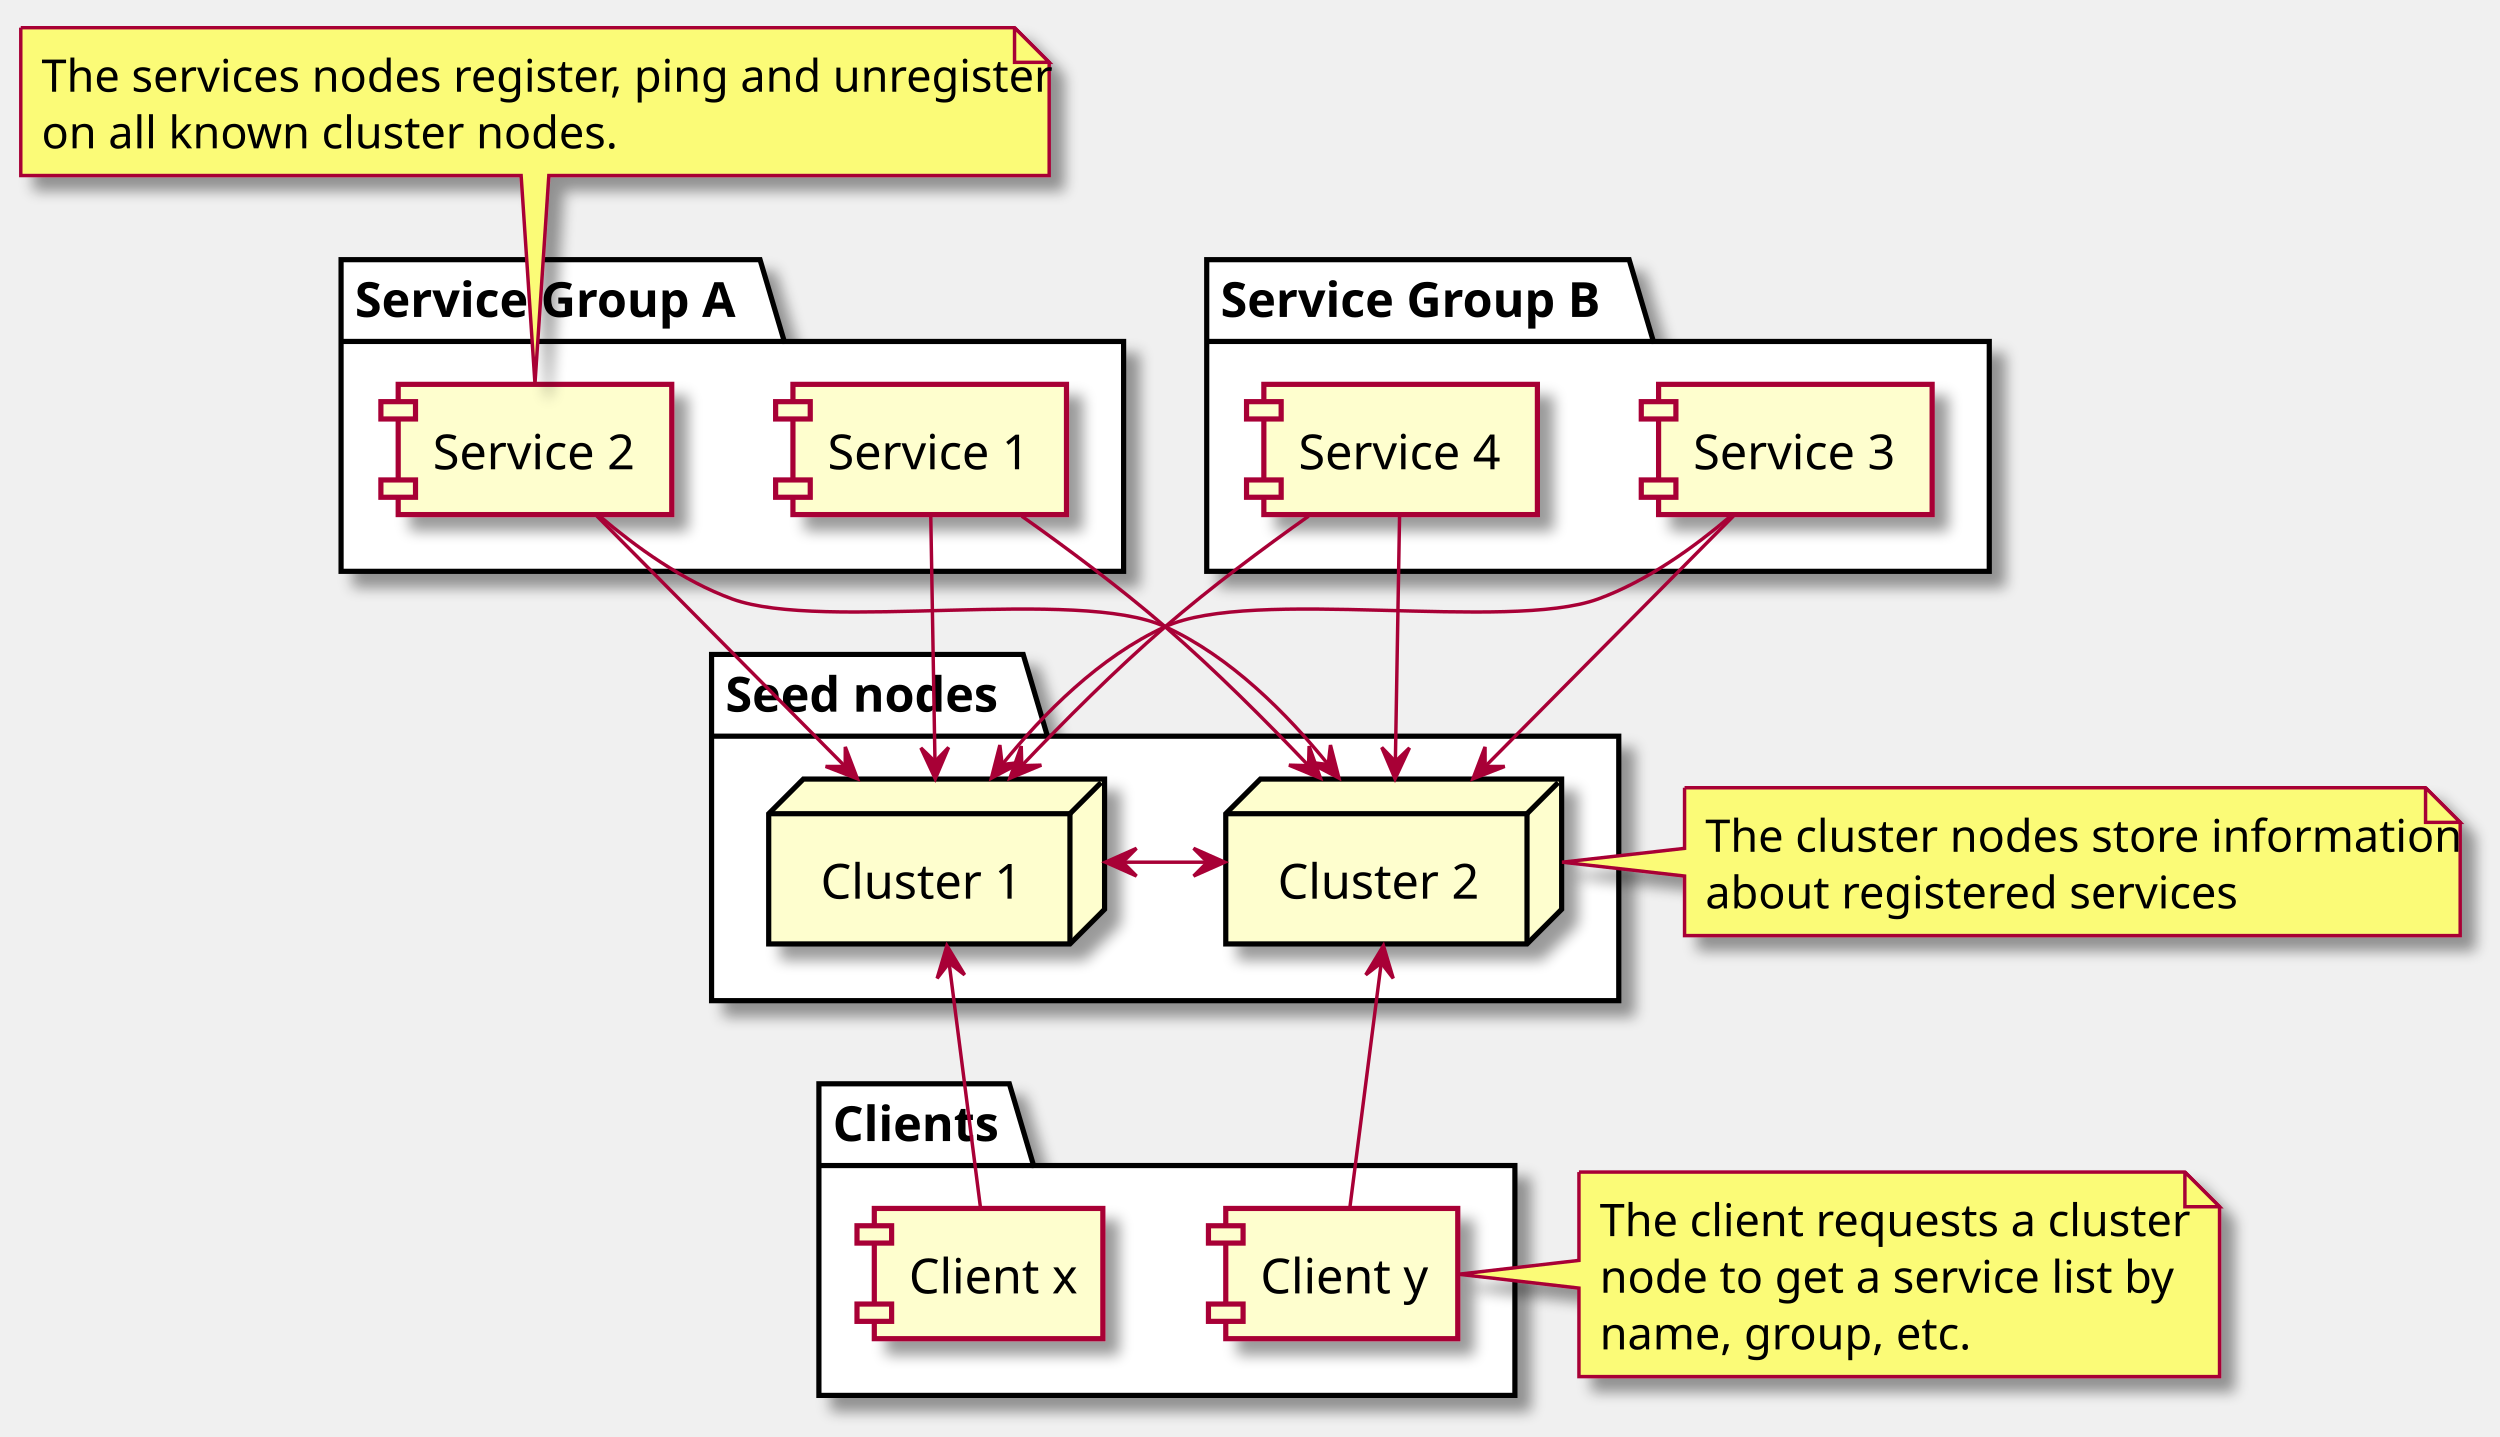
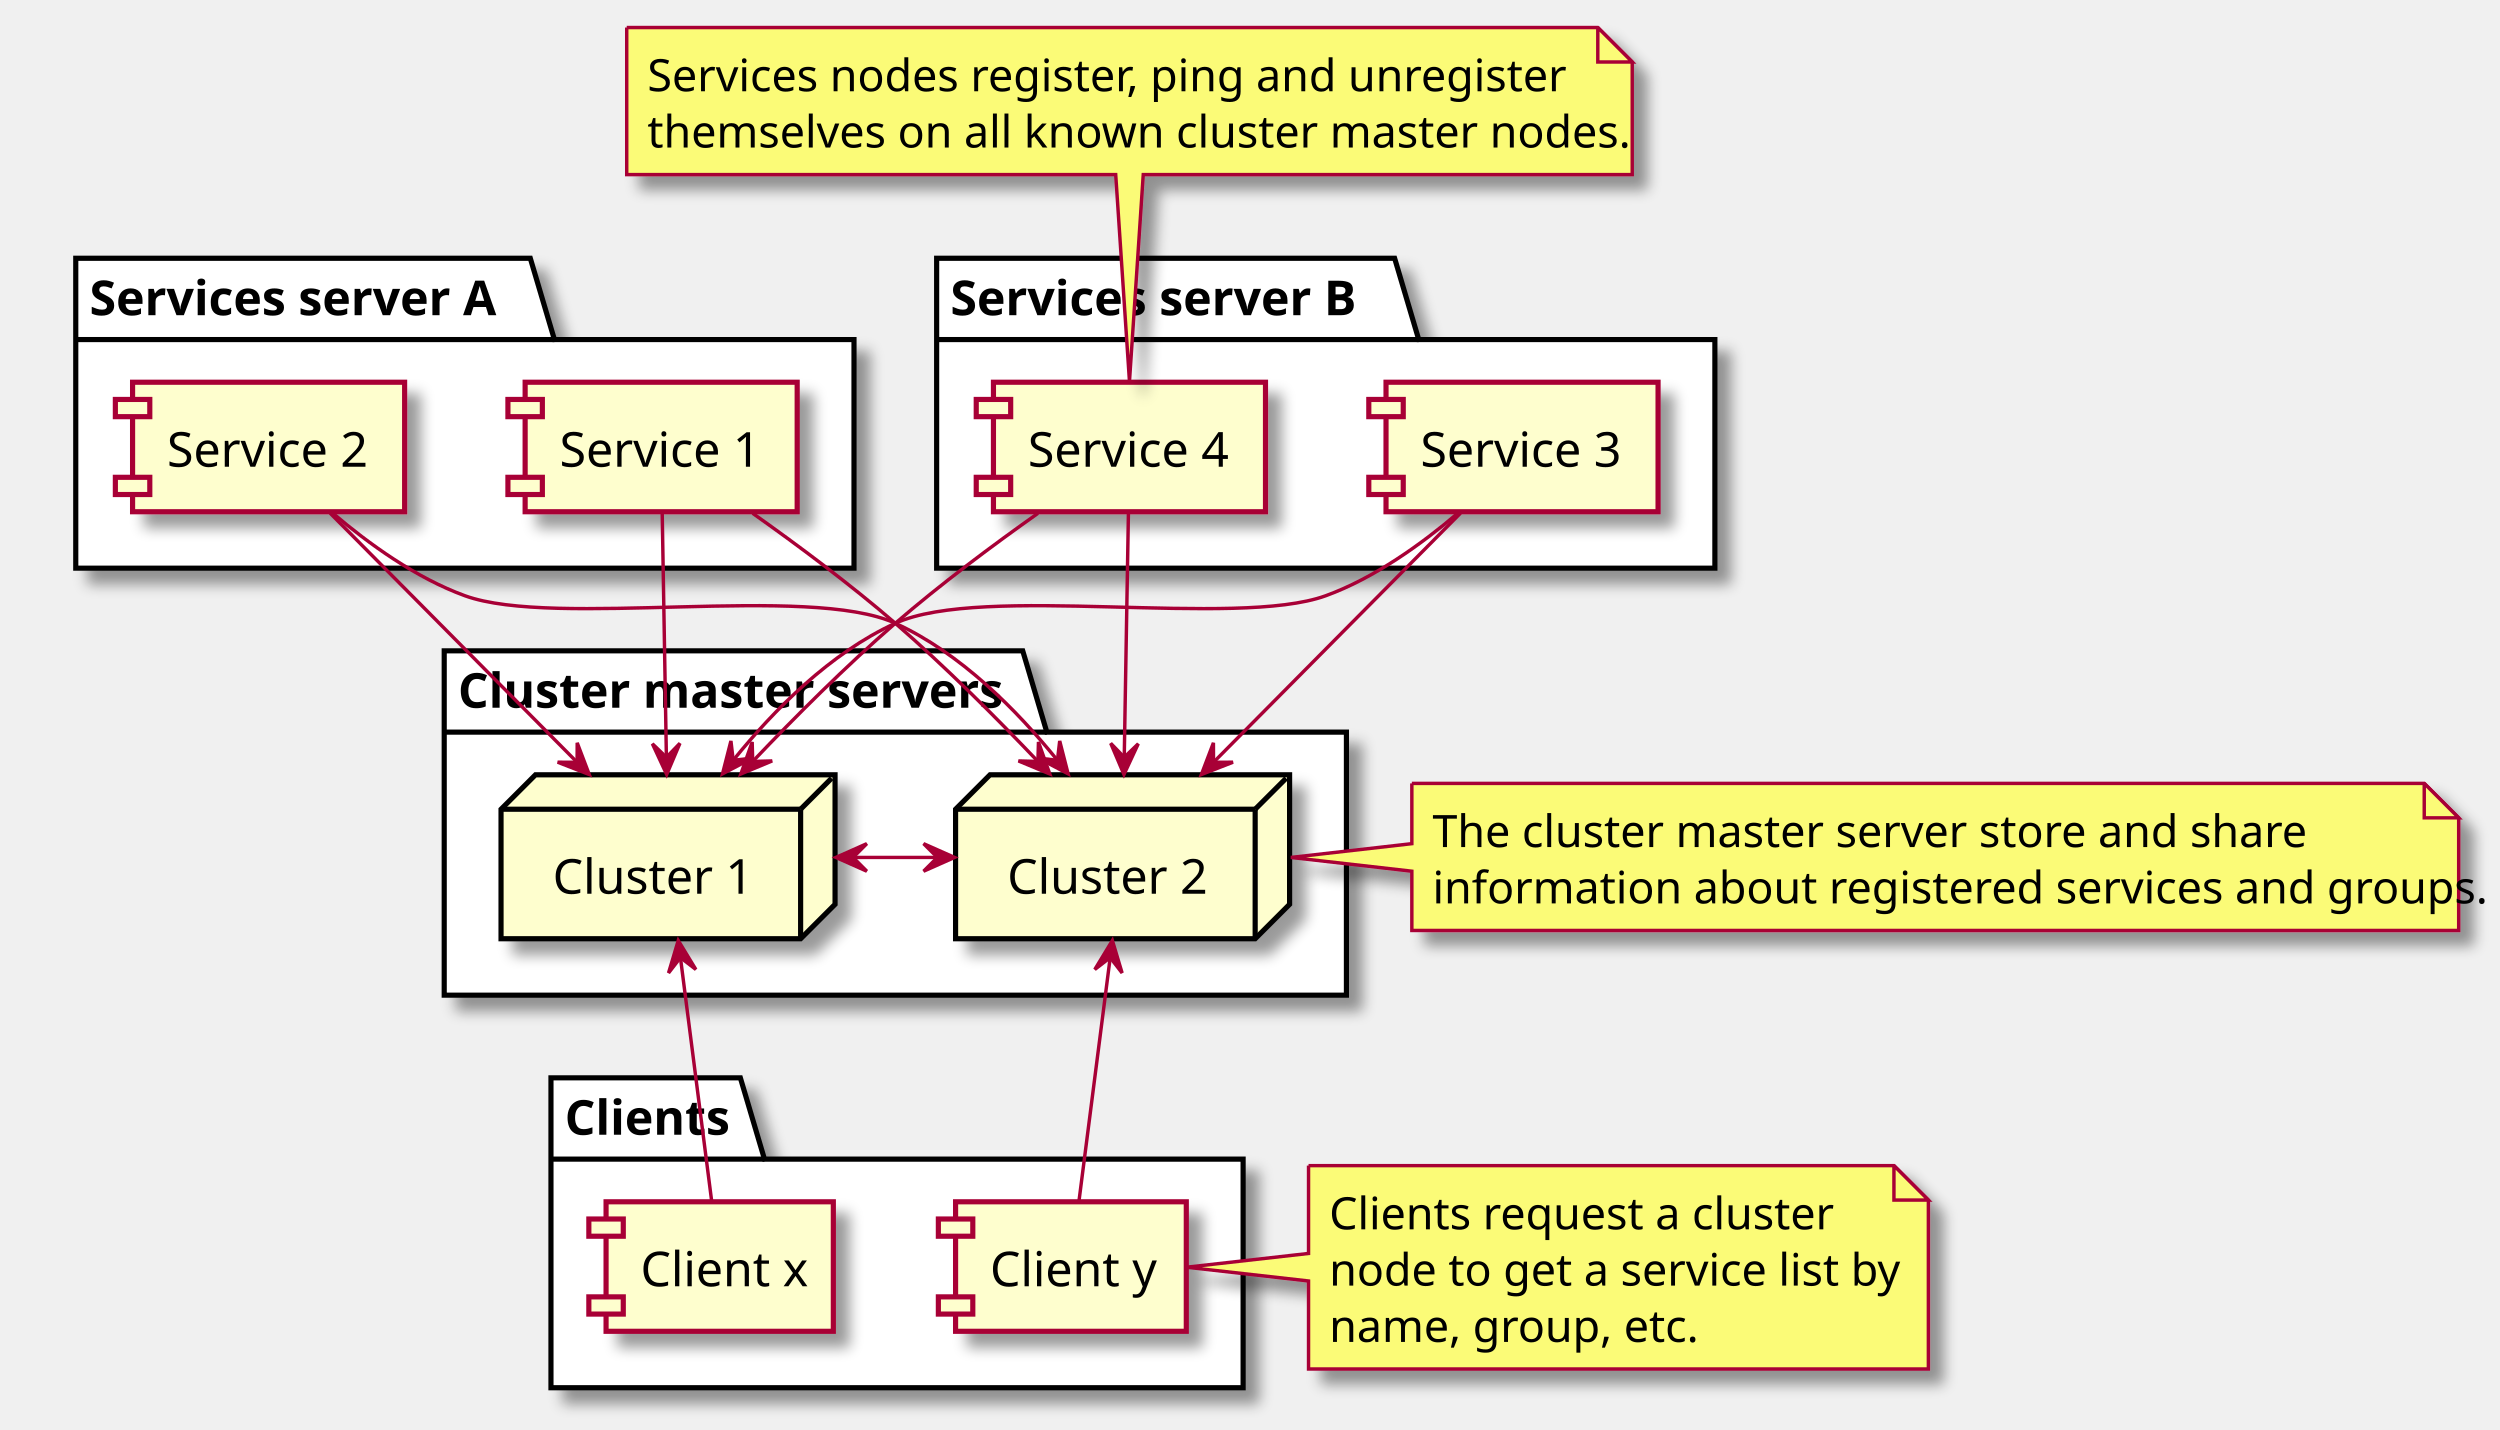
- <svg xmlns="http://www.w3.org/2000/svg" contentScriptType="application/ecmascript" contentStyleType="text/css" height="415px" preserveAspectRatio="none" style="width:722px;height:415px;" version="1.1" viewBox="0 0 722 415" width="722px" zoomAndPan="magnify">
+ <svg xmlns="http://www.w3.org/2000/svg" contentScriptType="application/ecmascript" contentStyleType="text/css" height="415px" preserveAspectRatio="none" style="width:726px;height:415px;" version="1.1" viewBox="0 0 726 415" width="726px" zoomAndPan="magnify">
  <defs>
-     <filter height="300%" id="f12n1agigw9fn" width="300%" x="-1" y="-1">
+     <filter height="300%" id="f1hv5nap3dmcs" width="300%" x="-1" y="-1">
      <feGaussianBlur result="blurOut" stdDeviation="2.0" />
      <feColorMatrix in="blurOut" result="blurOut2" type="matrix" values="0 0 0 0 0 0 0 0 0 0 0 0 0 0 0 0 0 0 .4 0" />
      <feOffset dx="4.0" dy="4.0" in="blurOut2" result="blurOut3" />
      <feBlend in="SourceGraphic" in2="blurOut3" mode="normal" />
    </filter>
  </defs>
  <g>
-     <polygon fill="#FFFFFF" filter="url(#f12n1agigw9fn)" points="205.5,189,295.5,189,302.5,212.609,467.5,212.609,467.5,289,205.5,289,205.5,189" style="stroke: #000000; stroke-width: 1.5;" />
-     <line style="stroke: #000000; stroke-width: 1.5;" x1="205.5" x2="302.5" y1="212.609" y2="212.609" />
-     <text fill="#000000" font-family="sans-serif" font-size="14" font-weight="bold" lengthAdjust="spacingAndGlyphs" textLength="84" x="209.5" y="205.533">Seed nodes</text>
-     <polygon fill="#FFFFFF" filter="url(#f12n1agigw9fn)" points="98.5,75,219.5,75,226.5,98.609,324.5,98.609,324.5,165,98.5,165,98.5,75" style="stroke: #000000; stroke-width: 1.5;" />
-     <line style="stroke: #000000; stroke-width: 1.5;" x1="98.5" x2="226.5" y1="98.609" y2="98.609" />
-     <text fill="#000000" font-family="sans-serif" font-size="14" font-weight="bold" lengthAdjust="spacingAndGlyphs" textLength="115" x="102.5" y="91.533">Service Group A</text>
-     <polygon fill="#FFFFFF" filter="url(#f12n1agigw9fn)" points="348.5,75,470.5,75,477.5,98.609,574.5,98.609,574.5,165,348.5,165,348.5,75" style="stroke: #000000; stroke-width: 1.5;" />
-     <line style="stroke: #000000; stroke-width: 1.5;" x1="348.5" x2="477.5" y1="98.609" y2="98.609" />
-     <text fill="#000000" font-family="sans-serif" font-size="14" font-weight="bold" lengthAdjust="spacingAndGlyphs" textLength="116" x="352.5" y="91.533">Service Group B</text>
-     <polygon fill="#FFFFFF" filter="url(#f12n1agigw9fn)" points="236.5,313,291.5,313,298.5,336.609,437.5,336.609,437.5,403,236.5,403,236.5,313" style="stroke: #000000; stroke-width: 1.5;" />
-     <line style="stroke: #000000; stroke-width: 1.5;" x1="236.5" x2="298.5" y1="336.609" y2="336.609" />
-     <text fill="#000000" font-family="sans-serif" font-size="14" font-weight="bold" lengthAdjust="spacingAndGlyphs" textLength="49" x="240.5" y="329.533">Clients</text>
-     <polygon fill="#FEFECE" filter="url(#f12n1agigw9fn)" points="222,235,232,225,319,225,319,262.609,309,272.609,222,272.609,222,235" style="stroke: #000000; stroke-width: 1.5;" />
-     <line style="stroke: #000000; stroke-width: 1.5;" x1="309" x2="318" y1="235" y2="226" />
-     <line style="stroke: #000000; stroke-width: 1.5;" x1="222" x2="309" y1="235" y2="235" />
-     <line style="stroke: #000000; stroke-width: 1.5;" x1="309" x2="309" y1="235" y2="272.609" />
-     <text fill="#000000" font-family="sans-serif" font-size="14" lengthAdjust="spacingAndGlyphs" textLength="57" x="237" y="259.533">Cluster 1</text>
-     <polygon fill="#FEFECE" filter="url(#f12n1agigw9fn)" points="354,235,364,225,451,225,451,262.609,441,272.609,354,272.609,354,235" style="stroke: #000000; stroke-width: 1.5;" />
-     <line style="stroke: #000000; stroke-width: 1.5;" x1="441" x2="450" y1="235" y2="226" />
-     <line style="stroke: #000000; stroke-width: 1.5;" x1="354" x2="441" y1="235" y2="235" />
-     <line style="stroke: #000000; stroke-width: 1.5;" x1="441" x2="441" y1="235" y2="272.609" />
-     <text fill="#000000" font-family="sans-serif" font-size="14" lengthAdjust="spacingAndGlyphs" textLength="57" x="369" y="259.533">Cluster 2</text>
-     <rect fill="#FEFECE" filter="url(#f12n1agigw9fn)" height="37.609" style="stroke: #A80036; stroke-width: 1.5;" width="79" x="229" y="111" />
-     <rect fill="#FEFECE" height="5" style="stroke: #A80036; stroke-width: 1.5;" width="10" x="224" y="116" />
-     <rect fill="#FEFECE" height="5" style="stroke: #A80036; stroke-width: 1.5;" width="10" x="224" y="138.609" />
-     <text fill="#000000" font-family="sans-serif" font-size="14" lengthAdjust="spacingAndGlyphs" textLength="59" x="239" y="135.533">Service 1</text>
-     <rect fill="#FEFECE" filter="url(#f12n1agigw9fn)" height="37.609" style="stroke: #A80036; stroke-width: 1.5;" width="79" x="115" y="111" />
-     <rect fill="#FEFECE" height="5" style="stroke: #A80036; stroke-width: 1.5;" width="10" x="110" y="116" />
-     <rect fill="#FEFECE" height="5" style="stroke: #A80036; stroke-width: 1.5;" width="10" x="110" y="138.609" />
-     <text fill="#000000" font-family="sans-serif" font-size="14" lengthAdjust="spacingAndGlyphs" textLength="59" x="125" y="135.533">Service 2</text>
-     <rect fill="#FEFECE" filter="url(#f12n1agigw9fn)" height="37.609" style="stroke: #A80036; stroke-width: 1.5;" width="79" x="479" y="111" />
-     <rect fill="#FEFECE" height="5" style="stroke: #A80036; stroke-width: 1.5;" width="10" x="474" y="116" />
-     <rect fill="#FEFECE" height="5" style="stroke: #A80036; stroke-width: 1.5;" width="10" x="474" y="138.609" />
-     <text fill="#000000" font-family="sans-serif" font-size="14" lengthAdjust="spacingAndGlyphs" textLength="59" x="489" y="135.533">Service 3</text>
-     <rect fill="#FEFECE" filter="url(#f12n1agigw9fn)" height="37.609" style="stroke: #A80036; stroke-width: 1.5;" width="79" x="365" y="111" />
-     <rect fill="#FEFECE" height="5" style="stroke: #A80036; stroke-width: 1.5;" width="10" x="360" y="116" />
-     <rect fill="#FEFECE" height="5" style="stroke: #A80036; stroke-width: 1.5;" width="10" x="360" y="138.609" />
-     <text fill="#000000" font-family="sans-serif" font-size="14" lengthAdjust="spacingAndGlyphs" textLength="59" x="375" y="135.533">Service 4</text>
-     <rect fill="#FEFECE" filter="url(#f12n1agigw9fn)" height="37.609" style="stroke: #A80036; stroke-width: 1.5;" width="66" x="252.5" y="349" />
-     <rect fill="#FEFECE" height="5" style="stroke: #A80036; stroke-width: 1.5;" width="10" x="247.5" y="354" />
-     <rect fill="#FEFECE" height="5" style="stroke: #A80036; stroke-width: 1.5;" width="10" x="247.5" y="376.609" />
-     <text fill="#000000" font-family="sans-serif" font-size="14" lengthAdjust="spacingAndGlyphs" textLength="46" x="262.5" y="373.533">Client x</text>
-     <rect fill="#FEFECE" filter="url(#f12n1agigw9fn)" height="37.609" style="stroke: #A80036; stroke-width: 1.5;" width="67" x="354" y="349" />
-     <rect fill="#FEFECE" height="5" style="stroke: #A80036; stroke-width: 1.5;" width="10" x="349" y="354" />
-     <rect fill="#FEFECE" height="5" style="stroke: #A80036; stroke-width: 1.5;" width="10" x="349" y="376.609" />
-     <text fill="#000000" font-family="sans-serif" font-size="14" lengthAdjust="spacingAndGlyphs" textLength="47" x="364" y="373.533">Client y</text>
-     <path d="M6,8 L6,50.703 A0,0 0 0 0 6,50.703 L150.5,50.703 L154.5,110.79 L158.5,50.703 L303,50.703 A0,0 0 0 0 303,50.703 L303,18 L293,8 L6,8 A0,0 0 0 0 6,8 " fill="#FBFB77" filter="url(#f12n1agigw9fn)" style="stroke: #A80036; stroke-width: 1.0;" />
-     <path d="M293,8 L293,18 L303,18 L293,8 " fill="#FBFB77" style="stroke: #A80036; stroke-width: 1.0;" />
-     <text fill="#000000" font-family="sans-serif" font-size="13" lengthAdjust="spacingAndGlyphs" textLength="276" x="12" y="26.495">The services nodes register, ping and unregister</text>
-     <text fill="#000000" font-family="sans-serif" font-size="13" lengthAdjust="spacingAndGlyphs" textLength="158" x="12" y="42.847">on all known cluster nodes.</text>
-     <path d="M456,338.5 L456,364 L421.146,368 L456,372 L456,397.555 A0,0 0 0 0 456,397.555 L641,397.555 A0,0 0 0 0 641,397.555 L641,348.5 L631,338.5 L456,338.5 A0,0 0 0 0 456,338.5 " fill="#FBFB77" filter="url(#f12n1agigw9fn)" style="stroke: #A80036; stroke-width: 1.0;" />
-     <path d="M631,338.5 L631,348.5 L641,348.5 L631,338.5 " fill="#FBFB77" style="stroke: #A80036; stroke-width: 1.0;" />
-     <text fill="#000000" font-family="sans-serif" font-size="13" lengthAdjust="spacingAndGlyphs" textLength="164" x="462" y="356.995">The client requests a cluster</text>
-     <text fill="#000000" font-family="sans-serif" font-size="13" lengthAdjust="spacingAndGlyphs" textLength="159" x="462" y="373.347">node to get a service list by</text>
-     <text fill="#000000" font-family="sans-serif" font-size="13" lengthAdjust="spacingAndGlyphs" textLength="102" x="462" y="389.698">name, group, etc.</text>
-     <path d="M486.5,227.5 L486.5,245 L451.117,249 L486.5,253 L486.5,270.203 A0,0 0 0 0 486.5,270.203 L710.5,270.203 A0,0 0 0 0 710.5,270.203 L710.5,237.5 L700.5,227.5 L486.5,227.5 A0,0 0 0 0 486.5,227.5 " fill="#FBFB77" filter="url(#f12n1agigw9fn)" style="stroke: #A80036; stroke-width: 1.0;" />
-     <path d="M700.5,227.5 L700.5,237.5 L710.5,237.5 L700.5,227.5 " fill="#FBFB77" style="stroke: #A80036; stroke-width: 1.0;" />
-     <text fill="#000000" font-family="sans-serif" font-size="13" lengthAdjust="spacingAndGlyphs" textLength="203" x="492.5" y="245.995">The cluster nodes store information</text>
-     <text fill="#000000" font-family="sans-serif" font-size="13" lengthAdjust="spacingAndGlyphs" textLength="144" x="492.5" y="262.347">about registered services</text>
-     <path d="M324.345,249 C332.45,249 340.555,249 348.66,249 " fill="none" id="Cluster 1-Cluster 2" style="stroke: #A80036; stroke-width: 1.0;" />
-     <polygon fill="#A80036" points="353.707,249,344.707,245,348.707,249,344.707,253,353.707,249" style="stroke: #A80036; stroke-width: 1.0;" />
-     <polygon fill="#A80036" points="319.227,249,328.227,253,324.227,249,328.227,245,319.227,249" style="stroke: #A80036; stroke-width: 1.0;" />
-     <path d="M268.808,149.025 C269.131,167.896 269.642,197.789 270.018,219.789 " fill="none" id="Service 1-Cluster 1" style="stroke: #A80036; stroke-width: 1.0;" />
-     <polygon fill="#A80036" points="270.105,224.918,273.95,215.851,270.019,219.919,265.951,215.988,270.105,224.918" style="stroke: #A80036; stroke-width: 1.0;" />
-     <path d="M295.079,149.059 C307.957,158.176 323.426,169.684 336.5,181 C350.821,193.396 365.714,208.314 377.722,220.924 " fill="none" id="Service 1-Cluster 2" style="stroke: #A80036; stroke-width: 1.0;" />
-     <polygon fill="#A80036" points="381.352,224.758,378.068,215.473,377.914,221.127,372.259,220.973,381.352,224.758" style="stroke: #A80036; stroke-width: 1.0;" />
-     <path d="M172.371,149.025 C191.475,168.294 221.973,199.055 243.9,221.171 " fill="none" id="Service 2-Cluster 1" style="stroke: #A80036; stroke-width: 1.0;" />
-     <polygon fill="#A80036" points="247.616,224.918,244.119,215.711,244.095,221.368,238.439,221.344,247.616,224.918" style="stroke: #A80036; stroke-width: 1.0;" />
-     <path d="M173.166,149.038 C183.581,157.925 197.295,167.823 211.5,173 C237.652,182.531 311.181,169.437 336.5,181 C355.37,189.618 371.767,206.185 383.497,220.688 " fill="none" id="Service 2-Cluster 2" style="stroke: #A80036; stroke-width: 1.0;" />
-     <polygon fill="#A80036" points="386.68,224.716,384.238,215.175,383.58,220.793,377.962,220.135,386.68,224.716" style="stroke: #A80036; stroke-width: 1.0;" />
-     <path d="M499.834,149.038 C489.419,157.925 475.705,167.823 461.5,173 C435.348,182.531 361.819,169.437 336.5,181 C317.63,189.618 301.233,206.185 289.503,220.688 " fill="none" id="Service 3-Cluster 1" style="stroke: #A80036; stroke-width: 1.0;" />
-     <polygon fill="#A80036" points="286.32,224.716,295.038,220.135,289.42,220.793,288.762,215.175,286.32,224.716" style="stroke: #A80036; stroke-width: 1.0;" />
-     <path d="M500.629,149.025 C481.525,168.294 451.027,199.055 429.1,221.171 " fill="none" id="Service 3-Cluster 2" style="stroke: #A80036; stroke-width: 1.0;" />
-     <polygon fill="#A80036" points="425.384,224.918,434.561,221.344,428.904,221.368,428.88,215.711,425.384,224.918" style="stroke: #A80036; stroke-width: 1.0;" />
-     <path d="M377.921,149.059 C365.043,158.176 349.574,169.684 336.5,181 C322.179,193.396 307.286,208.314 295.278,220.924 " fill="none" id="Service 4-Cluster 1" style="stroke: #A80036; stroke-width: 1.0;" />
-     <polygon fill="#A80036" points="291.648,224.758,300.741,220.973,295.086,221.127,294.932,215.473,291.648,224.758" style="stroke: #A80036; stroke-width: 1.0;" />
-     <path d="M404.192,149.025 C403.869,167.896 403.358,197.789 402.982,219.789 " fill="none" id="Service 4-Cluster 2" style="stroke: #A80036; stroke-width: 1.0;" />
-     <polygon fill="#A80036" points="402.895,224.918,407.049,215.988,402.981,219.919,399.05,215.851,402.895,224.918" style="stroke: #A80036; stroke-width: 1.0;" />
-     <path d="M274.12,278.239 C276.938,300.213 280.762,330.047 283.181,348.913 " fill="none" id="Cluster 1-Client x" style="stroke: #A80036; stroke-width: 1.0;" />
-     <polygon fill="#A80036" points="273.464,273.115,270.641,282.551,274.1,278.074,278.576,281.533,273.464,273.115" style="stroke: #A80036; stroke-width: 1.0;" />
-     <path d="M389.819,348.913 C392.238,330.047 396.062,300.213 398.88,278.239 " fill="none" id="Client y-Cluster 2" style="stroke: #A80036; stroke-width: 1.0;" />
-     <polygon fill="#A80036" points="399.536,273.115,394.424,281.533,398.9,278.074,402.359,282.551,399.536,273.115" style="stroke: #A80036; stroke-width: 1.0;" />
+     <polygon fill="#FFFFFF" filter="url(#f1hv5nap3dmcs)" points="129,189,297,189,304,212.609,391,212.609,391,289,129,289,129,189" style="stroke: #000000; stroke-width: 1.5;" />
+     <line style="stroke: #000000; stroke-width: 1.5;" x1="129" x2="304" y1="212.609" y2="212.609" />
+     <text fill="#000000" font-family="sans-serif" font-size="14" font-weight="bold" lengthAdjust="spacingAndGlyphs" textLength="162" x="133" y="205.533">Cluster master servers</text>
+     <polygon fill="#FFFFFF" filter="url(#f1hv5nap3dmcs)" points="22,75,154,75,161,98.609,248,98.609,248,165,22,165,22,75" style="stroke: #000000; stroke-width: 1.5;" />
+     <line style="stroke: #000000; stroke-width: 1.5;" x1="22" x2="161" y1="98.609" y2="98.609" />
+     <text fill="#000000" font-family="sans-serif" font-size="14" font-weight="bold" lengthAdjust="spacingAndGlyphs" textLength="126" x="26" y="91.533">Services server A</text>
+     <polygon fill="#FFFFFF" filter="url(#f1hv5nap3dmcs)" points="272,75,405,75,412,98.609,498,98.609,498,165,272,165,272,75" style="stroke: #000000; stroke-width: 1.5;" />
+     <line style="stroke: #000000; stroke-width: 1.5;" x1="272" x2="412" y1="98.609" y2="98.609" />
+     <text fill="#000000" font-family="sans-serif" font-size="14" font-weight="bold" lengthAdjust="spacingAndGlyphs" textLength="127" x="276" y="91.533">Services server B</text>
+     <polygon fill="#FFFFFF" filter="url(#f1hv5nap3dmcs)" points="160,313,215,313,222,336.609,361,336.609,361,403,160,403,160,313" style="stroke: #000000; stroke-width: 1.5;" />
+     <line style="stroke: #000000; stroke-width: 1.5;" x1="160" x2="222" y1="336.609" y2="336.609" />
+     <text fill="#000000" font-family="sans-serif" font-size="14" font-weight="bold" lengthAdjust="spacingAndGlyphs" textLength="49" x="164" y="329.533">Clients</text>
+     <polygon fill="#FEFECE" filter="url(#f1hv5nap3dmcs)" points="145.5,235,155.5,225,242.5,225,242.5,262.609,232.5,272.609,145.5,272.609,145.5,235" style="stroke: #000000; stroke-width: 1.5;" />
+     <line style="stroke: #000000; stroke-width: 1.5;" x1="232.5" x2="241.5" y1="235" y2="226" />
+     <line style="stroke: #000000; stroke-width: 1.5;" x1="145.5" x2="232.5" y1="235" y2="235" />
+     <line style="stroke: #000000; stroke-width: 1.5;" x1="232.5" x2="232.5" y1="235" y2="272.609" />
+     <text fill="#000000" font-family="sans-serif" font-size="14" lengthAdjust="spacingAndGlyphs" textLength="57" x="160.5" y="259.533">Cluster 1</text>
+     <polygon fill="#FEFECE" filter="url(#f1hv5nap3dmcs)" points="277.5,235,287.5,225,374.5,225,374.5,262.609,364.5,272.609,277.5,272.609,277.5,235" style="stroke: #000000; stroke-width: 1.5;" />
+     <line style="stroke: #000000; stroke-width: 1.5;" x1="364.5" x2="373.5" y1="235" y2="226" />
+     <line style="stroke: #000000; stroke-width: 1.5;" x1="277.5" x2="364.5" y1="235" y2="235" />
+     <line style="stroke: #000000; stroke-width: 1.5;" x1="364.5" x2="364.5" y1="235" y2="272.609" />
+     <text fill="#000000" font-family="sans-serif" font-size="14" lengthAdjust="spacingAndGlyphs" textLength="57" x="292.5" y="259.533">Cluster 2</text>
+     <rect fill="#FEFECE" filter="url(#f1hv5nap3dmcs)" height="37.609" style="stroke: #A80036; stroke-width: 1.5;" width="79" x="152.5" y="111" />
+     <rect fill="#FEFECE" height="5" style="stroke: #A80036; stroke-width: 1.5;" width="10" x="147.5" y="116" />
+     <rect fill="#FEFECE" height="5" style="stroke: #A80036; stroke-width: 1.5;" width="10" x="147.5" y="138.609" />
+     <text fill="#000000" font-family="sans-serif" font-size="14" lengthAdjust="spacingAndGlyphs" textLength="59" x="162.5" y="135.533">Service 1</text>
+     <rect fill="#FEFECE" filter="url(#f1hv5nap3dmcs)" height="37.609" style="stroke: #A80036; stroke-width: 1.5;" width="79" x="38.5" y="111" />
+     <rect fill="#FEFECE" height="5" style="stroke: #A80036; stroke-width: 1.5;" width="10" x="33.5" y="116" />
+     <rect fill="#FEFECE" height="5" style="stroke: #A80036; stroke-width: 1.5;" width="10" x="33.5" y="138.609" />
+     <text fill="#000000" font-family="sans-serif" font-size="14" lengthAdjust="spacingAndGlyphs" textLength="59" x="48.5" y="135.533">Service 2</text>
+     <rect fill="#FEFECE" filter="url(#f1hv5nap3dmcs)" height="37.609" style="stroke: #A80036; stroke-width: 1.5;" width="79" x="402.5" y="111" />
+     <rect fill="#FEFECE" height="5" style="stroke: #A80036; stroke-width: 1.5;" width="10" x="397.5" y="116" />
+     <rect fill="#FEFECE" height="5" style="stroke: #A80036; stroke-width: 1.5;" width="10" x="397.5" y="138.609" />
+     <text fill="#000000" font-family="sans-serif" font-size="14" lengthAdjust="spacingAndGlyphs" textLength="59" x="412.5" y="135.533">Service 3</text>
+     <rect fill="#FEFECE" filter="url(#f1hv5nap3dmcs)" height="37.609" style="stroke: #A80036; stroke-width: 1.5;" width="79" x="288.5" y="111" />
+     <rect fill="#FEFECE" height="5" style="stroke: #A80036; stroke-width: 1.5;" width="10" x="283.5" y="116" />
+     <rect fill="#FEFECE" height="5" style="stroke: #A80036; stroke-width: 1.5;" width="10" x="283.5" y="138.609" />
+     <text fill="#000000" font-family="sans-serif" font-size="14" lengthAdjust="spacingAndGlyphs" textLength="59" x="298.5" y="135.533">Service 4</text>
+     <rect fill="#FEFECE" filter="url(#f1hv5nap3dmcs)" height="37.609" style="stroke: #A80036; stroke-width: 1.5;" width="66" x="176" y="349" />
+     <rect fill="#FEFECE" height="5" style="stroke: #A80036; stroke-width: 1.5;" width="10" x="171" y="354" />
+     <rect fill="#FEFECE" height="5" style="stroke: #A80036; stroke-width: 1.5;" width="10" x="171" y="376.609" />
+     <text fill="#000000" font-family="sans-serif" font-size="14" lengthAdjust="spacingAndGlyphs" textLength="46" x="186" y="373.533">Client x</text>
+     <rect fill="#FEFECE" filter="url(#f1hv5nap3dmcs)" height="37.609" style="stroke: #A80036; stroke-width: 1.5;" width="67" x="277.5" y="349" />
+     <rect fill="#FEFECE" height="5" style="stroke: #A80036; stroke-width: 1.5;" width="10" x="272.5" y="354" />
+     <rect fill="#FEFECE" height="5" style="stroke: #A80036; stroke-width: 1.5;" width="10" x="272.5" y="376.609" />
+     <text fill="#000000" font-family="sans-serif" font-size="14" lengthAdjust="spacingAndGlyphs" textLength="47" x="287.5" y="373.533">Client y</text>
+     <path d="M182,8 L182,50.703 A0,0 0 0 0 182,50.703 L324,50.703 L328,110.79 L332,50.703 L474,50.703 A0,0 0 0 0 474,50.703 L474,18 L464,8 L182,8 A0,0 0 0 0 182,8 " fill="#FBFB77" filter="url(#f1hv5nap3dmcs)" style="stroke: #A80036; stroke-width: 1.0;" />
+     <path d="M464,8 L464,18 L474,18 L464,8 " fill="#FBFB77" style="stroke: #A80036; stroke-width: 1.0;" />
+     <text fill="#000000" font-family="sans-serif" font-size="13" lengthAdjust="spacingAndGlyphs" textLength="253" x="188" y="26.495">Services nodes register, ping and unregister</text>
+     <text fill="#000000" font-family="sans-serif" font-size="13" lengthAdjust="spacingAndGlyphs" textLength="271" x="188" y="42.847">themselves on all known cluster master nodes.</text>
+     <path d="M380,338.5 L380,364 L344.539,368 L380,372 L380,397.555 A0,0 0 0 0 380,397.555 L560,397.555 A0,0 0 0 0 560,397.555 L560,348.5 L550,338.5 L380,338.5 A0,0 0 0 0 380,338.5 " fill="#FBFB77" filter="url(#f1hv5nap3dmcs)" style="stroke: #A80036; stroke-width: 1.0;" />
+     <path d="M550,338.5 L550,348.5 L560,348.5 L550,338.5 " fill="#FBFB77" style="stroke: #A80036; stroke-width: 1.0;" />
+     <text fill="#000000" font-family="sans-serif" font-size="13" lengthAdjust="spacingAndGlyphs" textLength="141" x="386" y="356.995">Clients request a cluster</text>
+     <text fill="#000000" font-family="sans-serif" font-size="13" lengthAdjust="spacingAndGlyphs" textLength="159" x="386" y="373.347">node to get a service list by</text>
+     <text fill="#000000" font-family="sans-serif" font-size="13" lengthAdjust="spacingAndGlyphs" textLength="102" x="386" y="389.698">name, group, etc.</text>
+     <path d="M410,227.5 L410,245 L374.859,249 L410,253 L410,270.203 A0,0 0 0 0 410,270.203 L714,270.203 A0,0 0 0 0 714,270.203 L714,237.5 L704,227.5 L410,227.5 A0,0 0 0 0 410,227.5 " fill="#FBFB77" filter="url(#f1hv5nap3dmcs)" style="stroke: #A80036; stroke-width: 1.0;" />
+     <path d="M704,227.5 L704,237.5 L714,237.5 L704,227.5 " fill="#FBFB77" style="stroke: #A80036; stroke-width: 1.0;" />
+     <text fill="#000000" font-family="sans-serif" font-size="13" lengthAdjust="spacingAndGlyphs" textLength="240" x="416" y="245.995">The cluster master server store and share</text>
+     <text fill="#000000" font-family="sans-serif" font-size="13" lengthAdjust="spacingAndGlyphs" textLength="283" x="416" y="262.347">information about registered services and groups.</text>
+     <path d="M247.845,249 C255.95,249 264.055,249 272.16,249 " fill="none" id="Cluster 1-Cluster 2" style="stroke: #A80036; stroke-width: 1.0;" />
+     <polygon fill="#A80036" points="277.207,249,268.207,245,272.207,249,268.207,253,277.207,249" style="stroke: #A80036; stroke-width: 1.0;" />
+     <polygon fill="#A80036" points="242.727,249,251.727,253,247.727,249,251.727,245,242.727,249" style="stroke: #A80036; stroke-width: 1.0;" />
+     <path d="M192.308,149.025 C192.631,167.896 193.142,197.789 193.518,219.789 " fill="none" id="Service 1-Cluster 1" style="stroke: #A80036; stroke-width: 1.0;" />
+     <polygon fill="#A80036" points="193.605,224.918,197.45,215.851,193.519,219.919,189.451,215.988,193.605,224.918" style="stroke: #A80036; stroke-width: 1.0;" />
+     <path d="M218.579,149.059 C231.457,158.176 246.926,169.684 260,181 C274.321,193.396 289.214,208.314 301.222,220.924 " fill="none" id="Service 1-Cluster 2" style="stroke: #A80036; stroke-width: 1.0;" />
+     <polygon fill="#A80036" points="304.852,224.758,301.568,215.473,301.414,221.127,295.759,220.973,304.852,224.758" style="stroke: #A80036; stroke-width: 1.0;" />
+     <path d="M95.871,149.025 C114.975,168.294 145.473,199.055 167.4,221.171 " fill="none" id="Service 2-Cluster 1" style="stroke: #A80036; stroke-width: 1.0;" />
+     <polygon fill="#A80036" points="171.116,224.918,167.619,215.711,167.595,221.368,161.939,221.344,171.116,224.918" style="stroke: #A80036; stroke-width: 1.0;" />
+     <path d="M96.666,149.038 C107.081,157.925 120.795,167.823 135,173 C161.152,182.531 234.681,169.437 260,181 C278.87,189.618 295.267,206.185 306.997,220.688 " fill="none" id="Service 2-Cluster 2" style="stroke: #A80036; stroke-width: 1.0;" />
+     <polygon fill="#A80036" points="310.18,224.716,307.738,215.175,307.08,220.793,301.462,220.135,310.18,224.716" style="stroke: #A80036; stroke-width: 1.0;" />
+     <path d="M423.334,149.038 C412.919,157.925 399.205,167.823 385,173 C358.848,182.531 285.319,169.437 260,181 C241.13,189.618 224.733,206.185 213.003,220.688 " fill="none" id="Service 3-Cluster 1" style="stroke: #A80036; stroke-width: 1.0;" />
+     <polygon fill="#A80036" points="209.82,224.716,218.538,220.135,212.92,220.793,212.262,215.175,209.82,224.716" style="stroke: #A80036; stroke-width: 1.0;" />
+     <path d="M424.129,149.025 C405.025,168.294 374.527,199.055 352.6,221.171 " fill="none" id="Service 3-Cluster 2" style="stroke: #A80036; stroke-width: 1.0;" />
+     <polygon fill="#A80036" points="348.884,224.918,358.061,221.344,352.404,221.368,352.38,215.711,348.884,224.918" style="stroke: #A80036; stroke-width: 1.0;" />
+     <path d="M301.421,149.059 C288.543,158.176 273.074,169.684 260,181 C245.679,193.396 230.786,208.314 218.778,220.924 " fill="none" id="Service 4-Cluster 1" style="stroke: #A80036; stroke-width: 1.0;" />
+     <polygon fill="#A80036" points="215.148,224.758,224.241,220.973,218.586,221.127,218.432,215.473,215.148,224.758" style="stroke: #A80036; stroke-width: 1.0;" />
+     <path d="M327.692,149.025 C327.369,167.896 326.858,197.789 326.482,219.789 " fill="none" id="Service 4-Cluster 2" style="stroke: #A80036; stroke-width: 1.0;" />
+     <polygon fill="#A80036" points="326.395,224.918,330.549,215.988,326.481,219.919,322.55,215.851,326.395,224.918" style="stroke: #A80036; stroke-width: 1.0;" />
+     <path d="M197.62,278.239 C200.438,300.213 204.262,330.047 206.681,348.913 " fill="none" id="Cluster 1-Client x" style="stroke: #A80036; stroke-width: 1.0;" />
+     <polygon fill="#A80036" points="196.964,273.115,194.141,282.551,197.6,278.074,202.076,281.533,196.964,273.115" style="stroke: #A80036; stroke-width: 1.0;" />
+     <path d="M313.319,348.913 C315.738,330.047 319.562,300.213 322.38,278.239 " fill="none" id="Client y-Cluster 2" style="stroke: #A80036; stroke-width: 1.0;" />
+     <polygon fill="#A80036" points="323.036,273.115,317.924,281.533,322.4,278.074,325.859,282.551,323.036,273.115" style="stroke: #A80036; stroke-width: 1.0;" />
  </g>
</svg>
